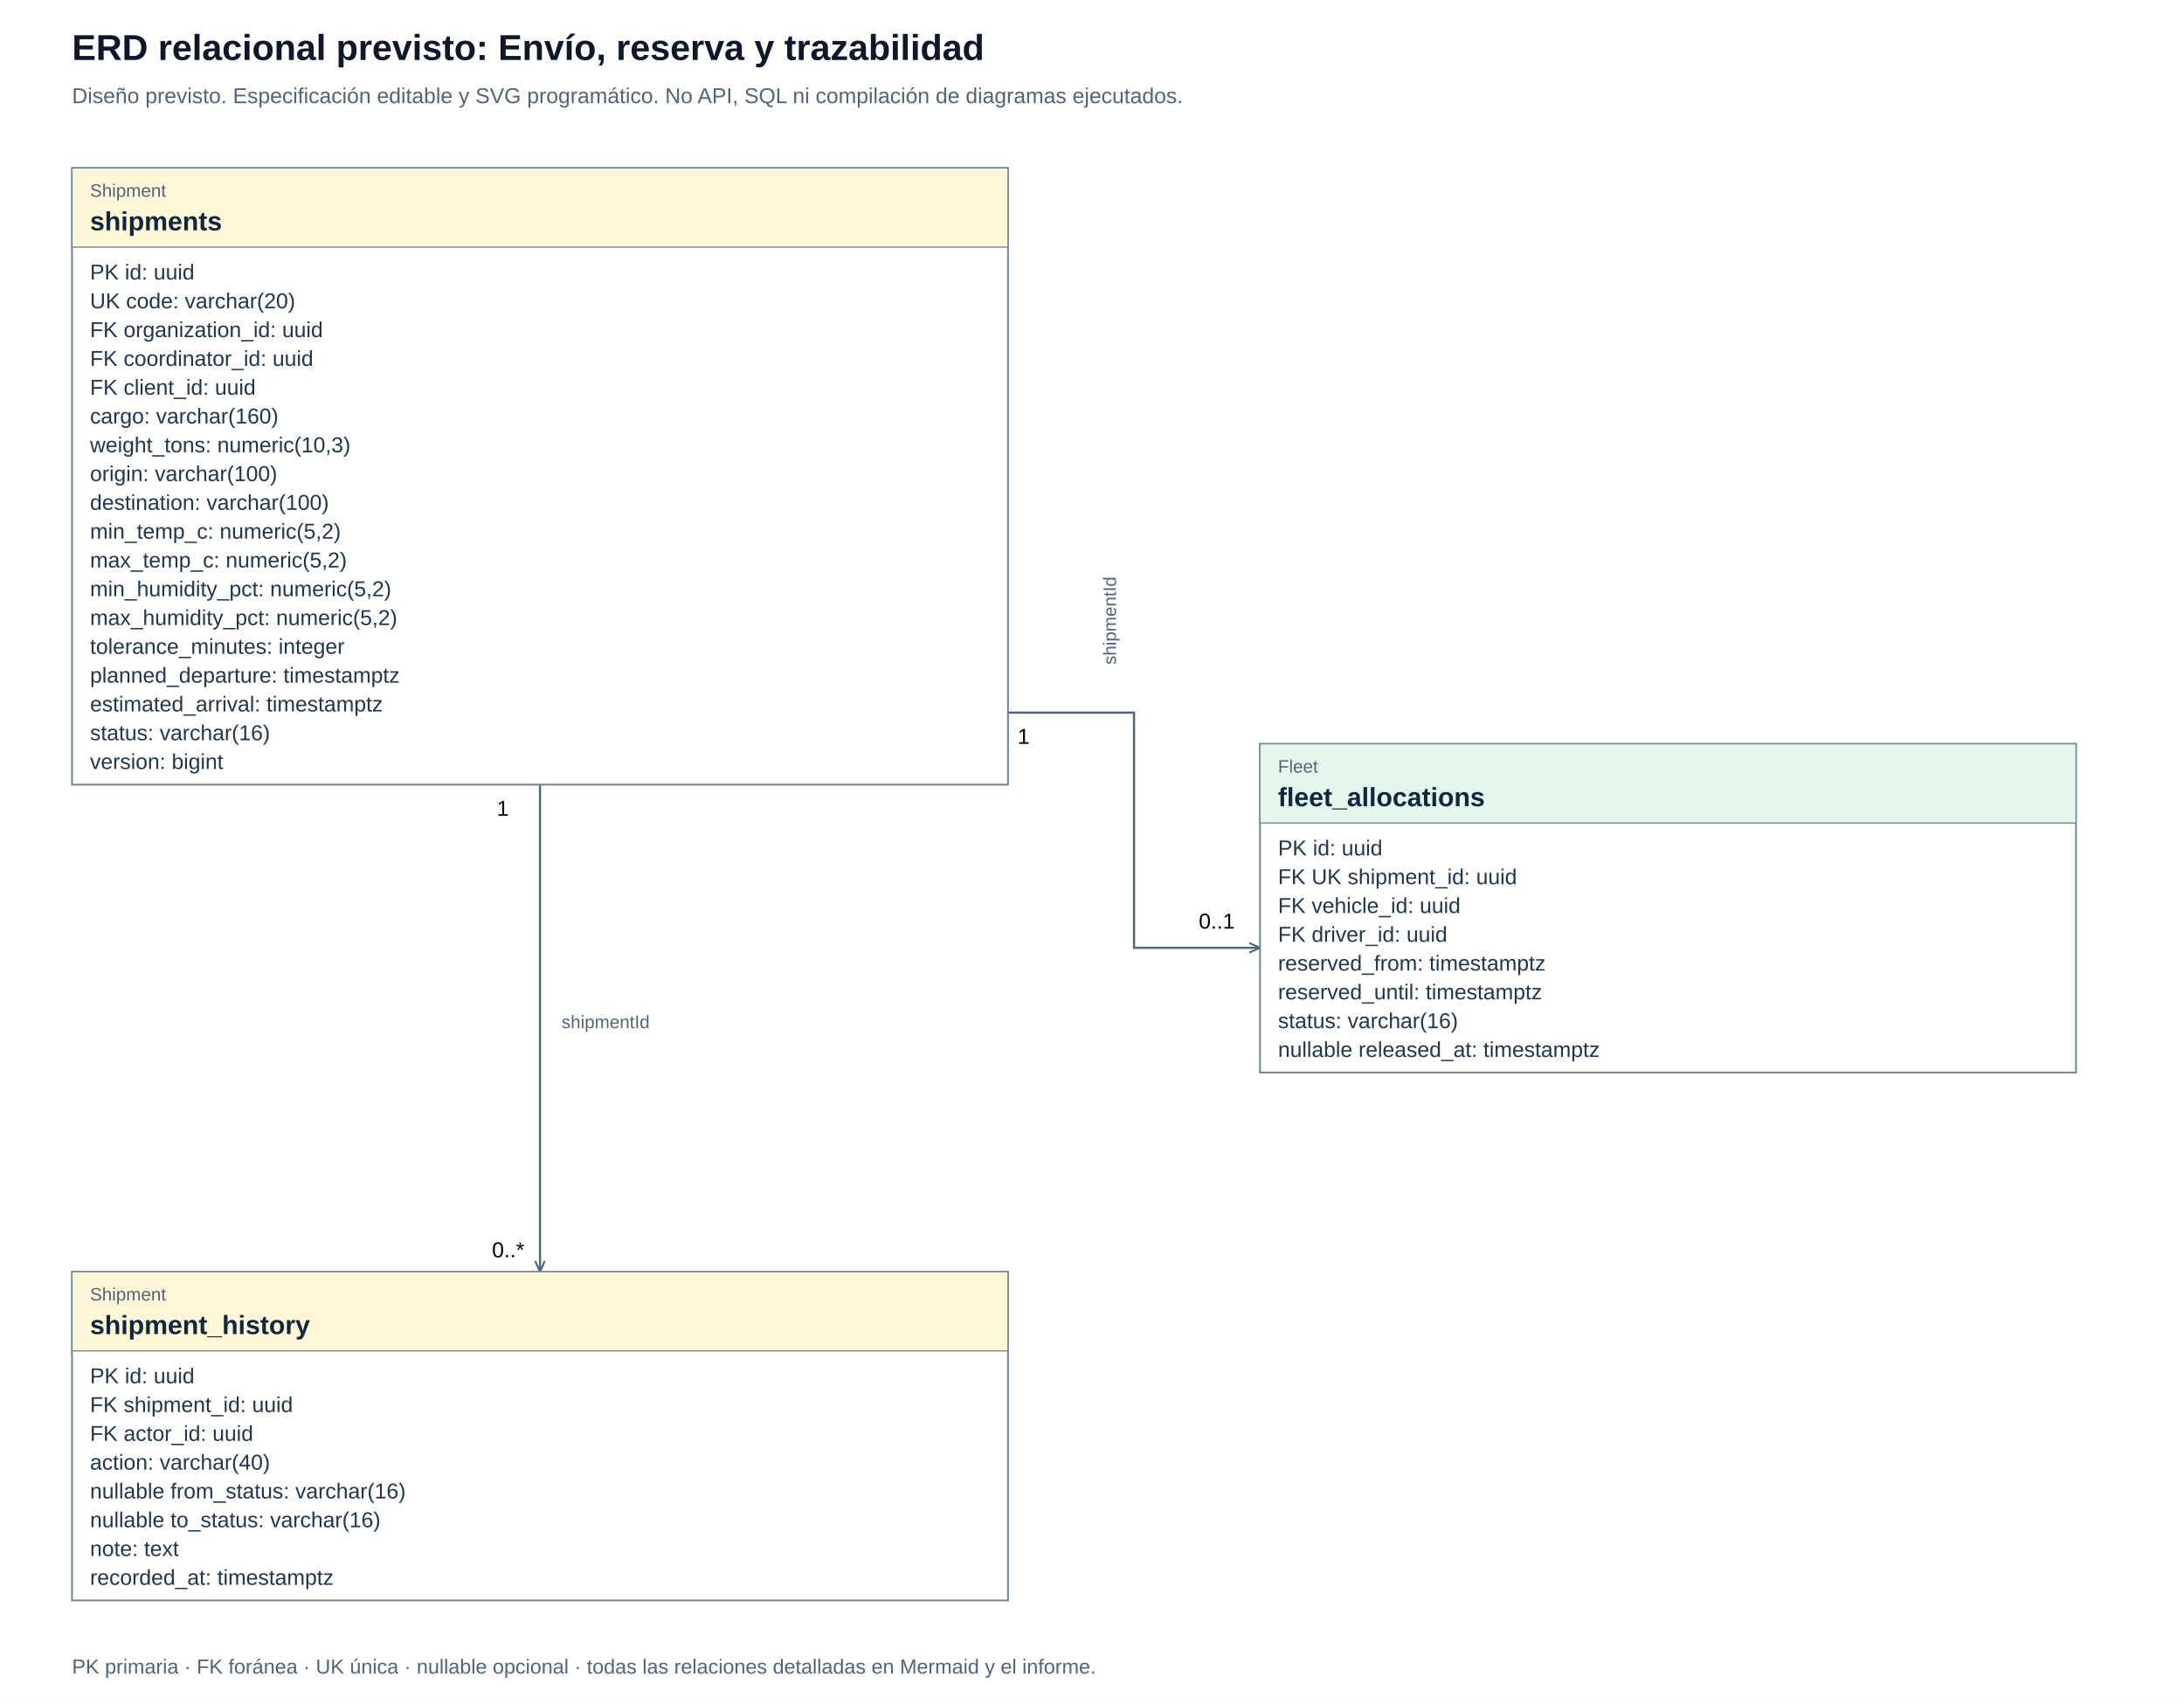
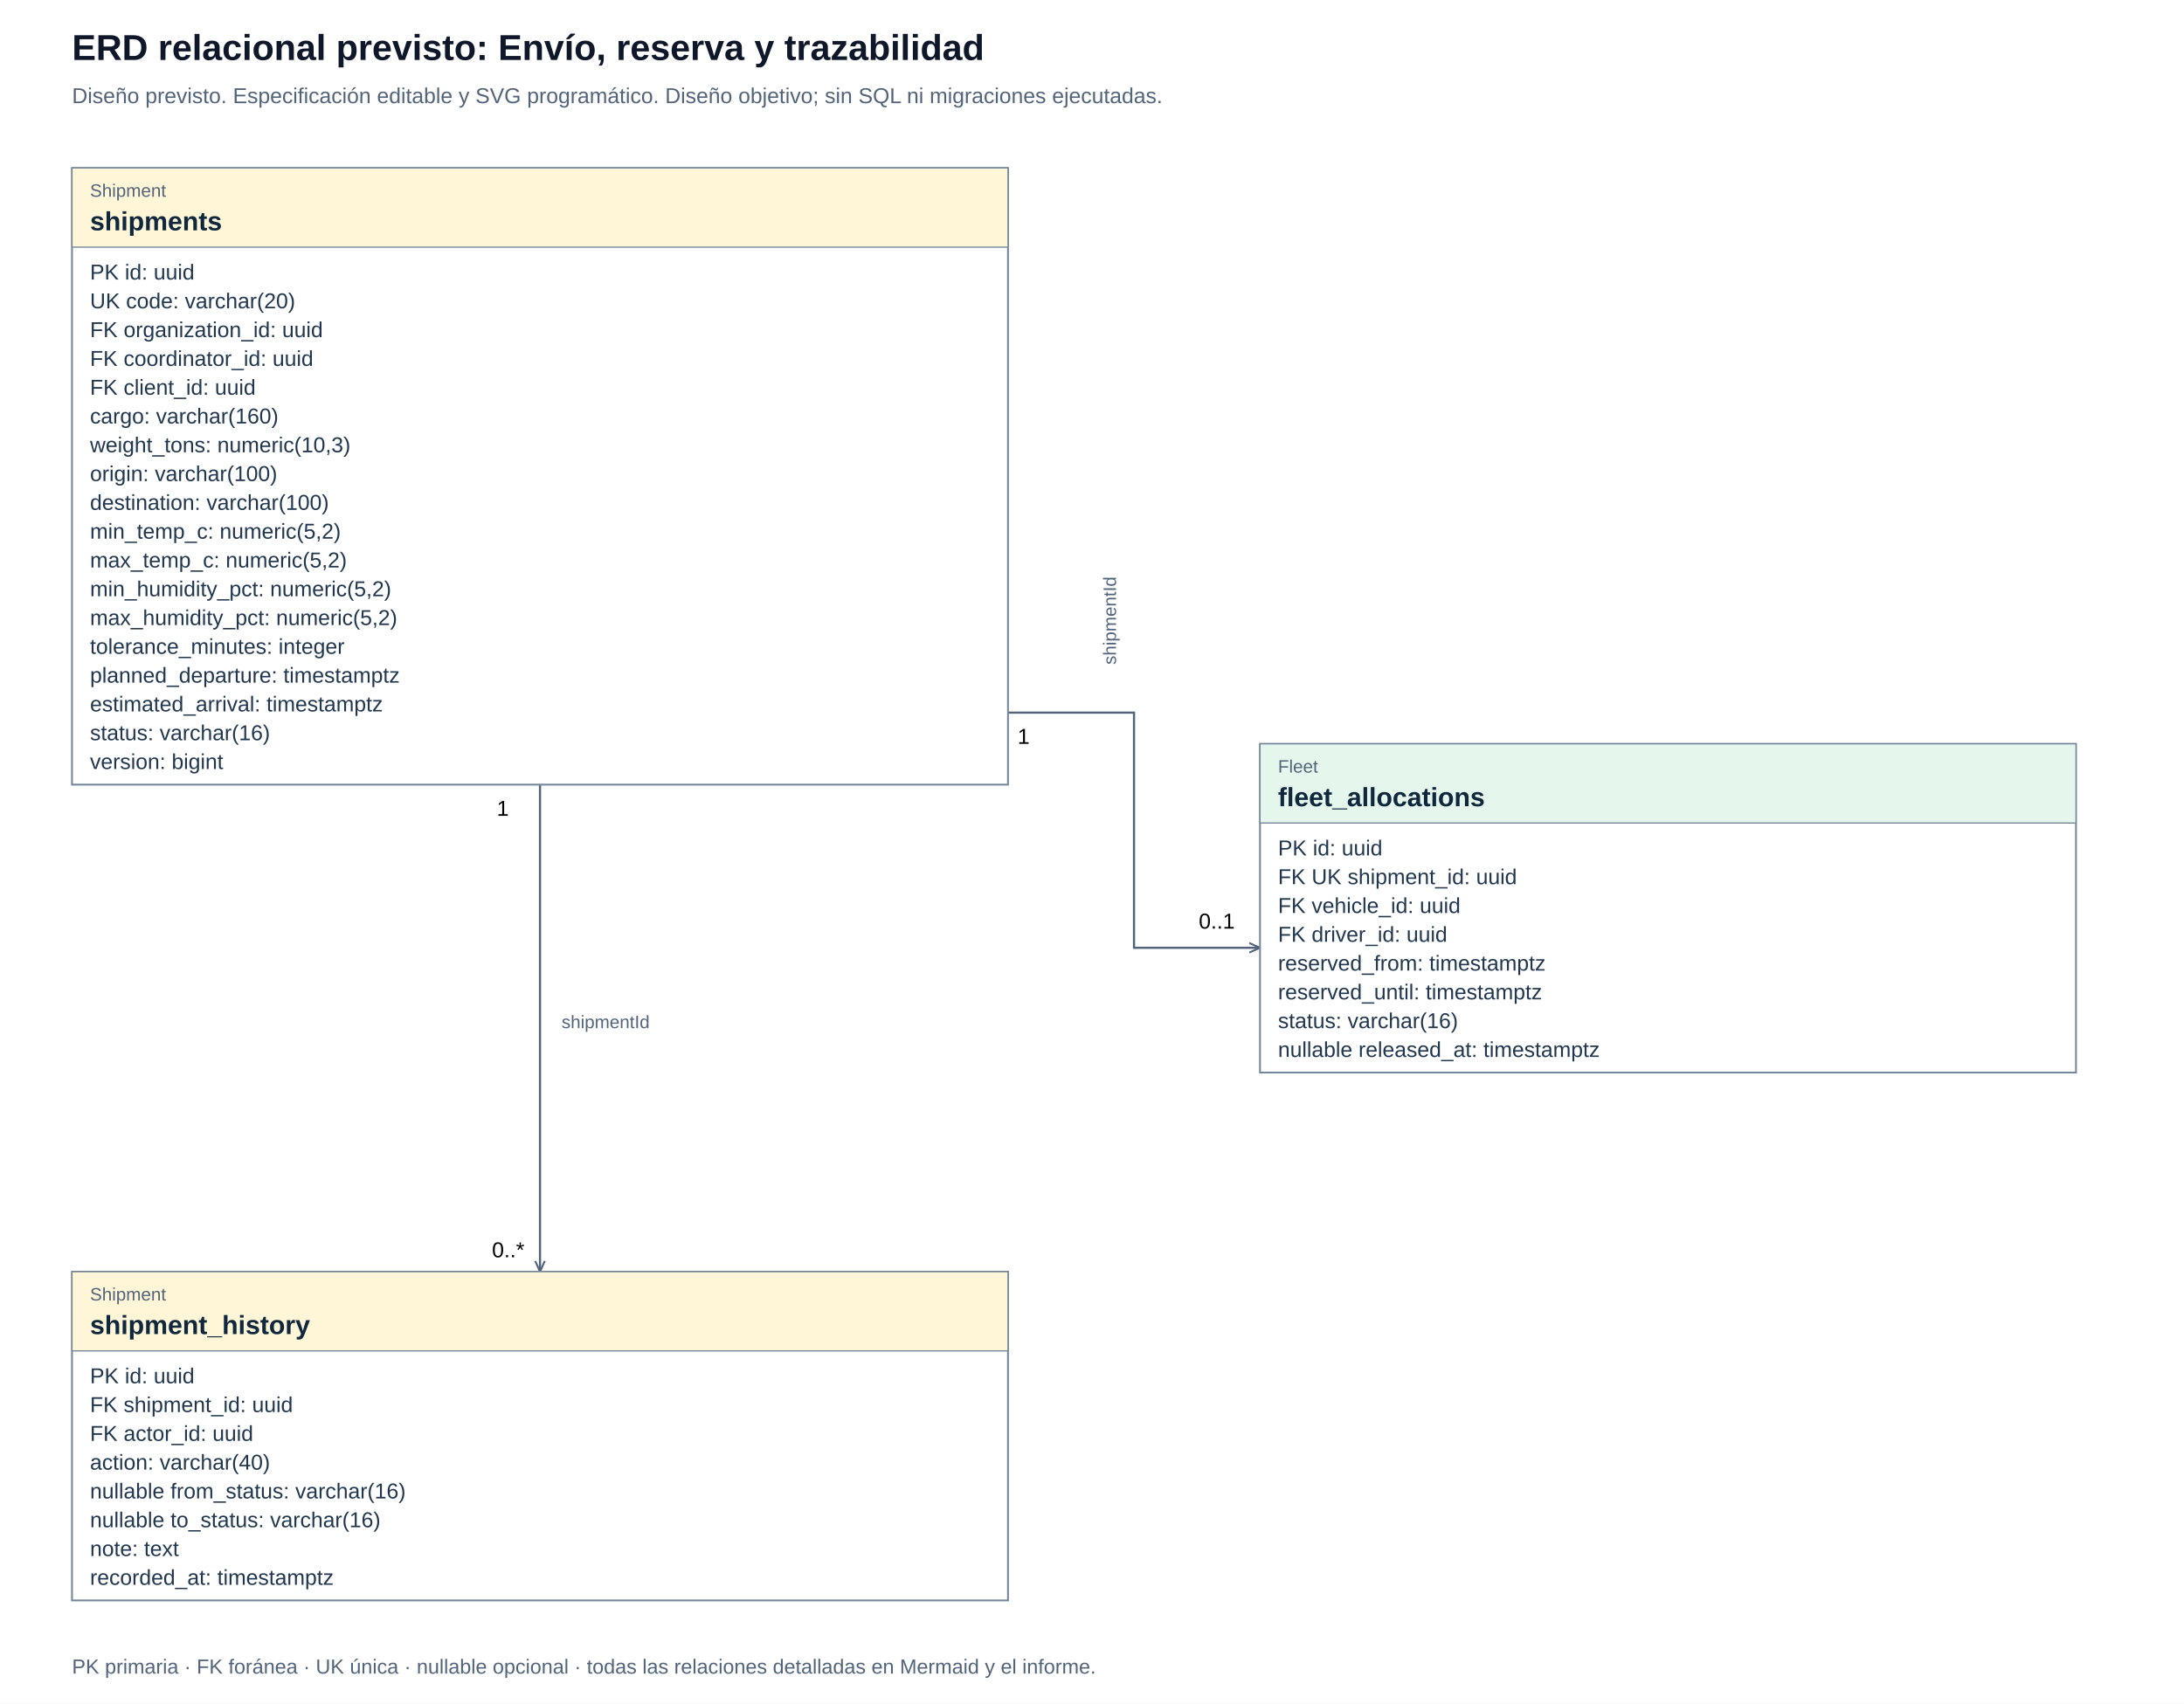
<svg xmlns="http://www.w3.org/2000/svg" width="1820" height="1420" viewBox="0 0 1820 1420" role="img">
  <defs>
    <marker id="arrow" viewBox="0 -5 10 10" refX="9" refY="0" markerWidth="10" markerHeight="10" orient="auto" markerUnits="userSpaceOnUse">
      <path d="M0 -4L9 0 0 4" fill="none" stroke="#52647a" stroke-width="1.6" />
    </marker>
  </defs>
  <rect width="1820" height="1420" fill="white" />
  <g font-family="Arial, sans-serif">
    <text x="60" y="50" font-size="30" font-weight="bold" fill="#0f172a">ERD relacional previsto: Envío, reserva y trazabilidad</text>
-     <text x="60" y="86" font-size="18" fill="#52647a">Diseño previsto. Especificación editable y SVG programático. No API, SQL ni compilación de diagramas ejecutados.</text>
+     <text x="60" y="86" font-size="18" fill="#52647a">Diseño previsto. Especificación editable y SVG programático. Diseño objetivo; sin SQL ni migraciones ejecutadas.</text>
    <text x="848" y="620" font-size="18">1</text>
    <text x="999" y="774" font-size="18">0..1</text>
    <path d="M840 594H945V790H1050" fill="none" stroke="#52647a" stroke-width="1.8" marker-end="url(#arrow)" />
    <text x="930" y="554" font-size="15" fill="#52647a" transform="rotate(-90 930 554)">shipmentId</text>
    <text x="414" y="680" font-size="18">1</text>
    <text x="410" y="1048" font-size="18">0..*</text>
    <path d="M450 654V1060" fill="none" stroke="#52647a" stroke-width="1.8" marker-end="url(#arrow)" />
    <text x="468" y="857" font-size="15" fill="#52647a">shipmentId</text>
    <g>
      <rect x="60" y="140" width="780" height="514" fill="white" stroke="#73869b" stroke-width="1.5" />
      <rect x="60" y="140" width="780" height="66" fill="#fff5d7" stroke="#73869b" />
      <text x="75" y="164" font-size="15" fill="#52647a">Shipment</text>
      <text x="75" y="192" font-size="22" font-weight="bold" fill="#10283e">shipments</text>
      <text x="75" y="233" font-size="18" fill="#20374f">PK         id: uuid</text>
      <text x="75" y="257" font-size="18" fill="#20374f">UK         code: varchar(20)</text>
      <text x="75" y="281" font-size="18" fill="#20374f">FK         organization_id: uuid</text>
      <text x="75" y="305" font-size="18" fill="#20374f">FK         coordinator_id: uuid</text>
      <text x="75" y="329" font-size="18" fill="#20374f">FK         client_id: uuid</text>
      <text x="75" y="353" font-size="18" fill="#20374f">           cargo: varchar(160)</text>
      <text x="75" y="377" font-size="18" fill="#20374f">           weight_tons: numeric(10,3)</text>
      <text x="75" y="401" font-size="18" fill="#20374f">           origin: varchar(100)</text>
      <text x="75" y="425" font-size="18" fill="#20374f">           destination: varchar(100)</text>
      <text x="75" y="449" font-size="18" fill="#20374f">           min_temp_c: numeric(5,2)</text>
      <text x="75" y="473" font-size="18" fill="#20374f">           max_temp_c: numeric(5,2)</text>
      <text x="75" y="497" font-size="18" fill="#20374f">           min_humidity_pct: numeric(5,2)</text>
      <text x="75" y="521" font-size="18" fill="#20374f">           max_humidity_pct: numeric(5,2)</text>
      <text x="75" y="545" font-size="18" fill="#20374f">           tolerance_minutes: integer</text>
      <text x="75" y="569" font-size="18" fill="#20374f">           planned_departure: timestamptz</text>
      <text x="75" y="593" font-size="18" fill="#20374f">           estimated_arrival: timestamptz</text>
      <text x="75" y="617" font-size="18" fill="#20374f">           status: varchar(16)</text>
      <text x="75" y="641" font-size="18" fill="#20374f">           version: bigint</text>
    </g>
    <g>
      <rect x="1050" y="620" width="680" height="274" fill="white" stroke="#73869b" stroke-width="1.5" />
      <rect x="1050" y="620" width="680" height="66" fill="#e5f6ec" stroke="#73869b" />
      <text x="1065" y="644" font-size="15" fill="#52647a">Fleet</text>
      <text x="1065" y="672" font-size="22" font-weight="bold" fill="#10283e">fleet_allocations</text>
      <text x="1065" y="713" font-size="18" fill="#20374f">PK         id: uuid</text>
      <text x="1065" y="737" font-size="18" fill="#20374f">FK UK      shipment_id: uuid</text>
      <text x="1065" y="761" font-size="18" fill="#20374f">FK         vehicle_id: uuid</text>
      <text x="1065" y="785" font-size="18" fill="#20374f">FK         driver_id: uuid</text>
      <text x="1065" y="809" font-size="18" fill="#20374f">           reserved_from: timestamptz</text>
      <text x="1065" y="833" font-size="18" fill="#20374f">           reserved_until: timestamptz</text>
      <text x="1065" y="857" font-size="18" fill="#20374f">           status: varchar(16)</text>
      <text x="1065" y="881" font-size="18" fill="#20374f">nullable   released_at: timestamptz</text>
    </g>
    <g>
      <rect x="60" y="1060" width="780" height="274" fill="white" stroke="#73869b" stroke-width="1.5" />
      <rect x="60" y="1060" width="780" height="66" fill="#fff5d7" stroke="#73869b" />
      <text x="75" y="1084" font-size="15" fill="#52647a">Shipment</text>
      <text x="75" y="1112" font-size="22" font-weight="bold" fill="#10283e">shipment_history</text>
      <text x="75" y="1153" font-size="18" fill="#20374f">PK         id: uuid</text>
      <text x="75" y="1177" font-size="18" fill="#20374f">FK         shipment_id: uuid</text>
      <text x="75" y="1201" font-size="18" fill="#20374f">FK         actor_id: uuid</text>
      <text x="75" y="1225" font-size="18" fill="#20374f">           action: varchar(40)</text>
      <text x="75" y="1249" font-size="18" fill="#20374f">nullable   from_status: varchar(16)</text>
      <text x="75" y="1273" font-size="18" fill="#20374f">nullable   to_status: varchar(16)</text>
      <text x="75" y="1297" font-size="18" fill="#20374f">           note: text</text>
      <text x="75" y="1321" font-size="18" fill="#20374f">           recorded_at: timestamptz</text>
    </g>
    <text x="60" y="1395" font-size="17" fill="#52647a">PK primaria · FK foránea · UK única · nullable opcional · todas las relaciones detalladas en Mermaid y el informe.</text>
  </g>
</svg>
